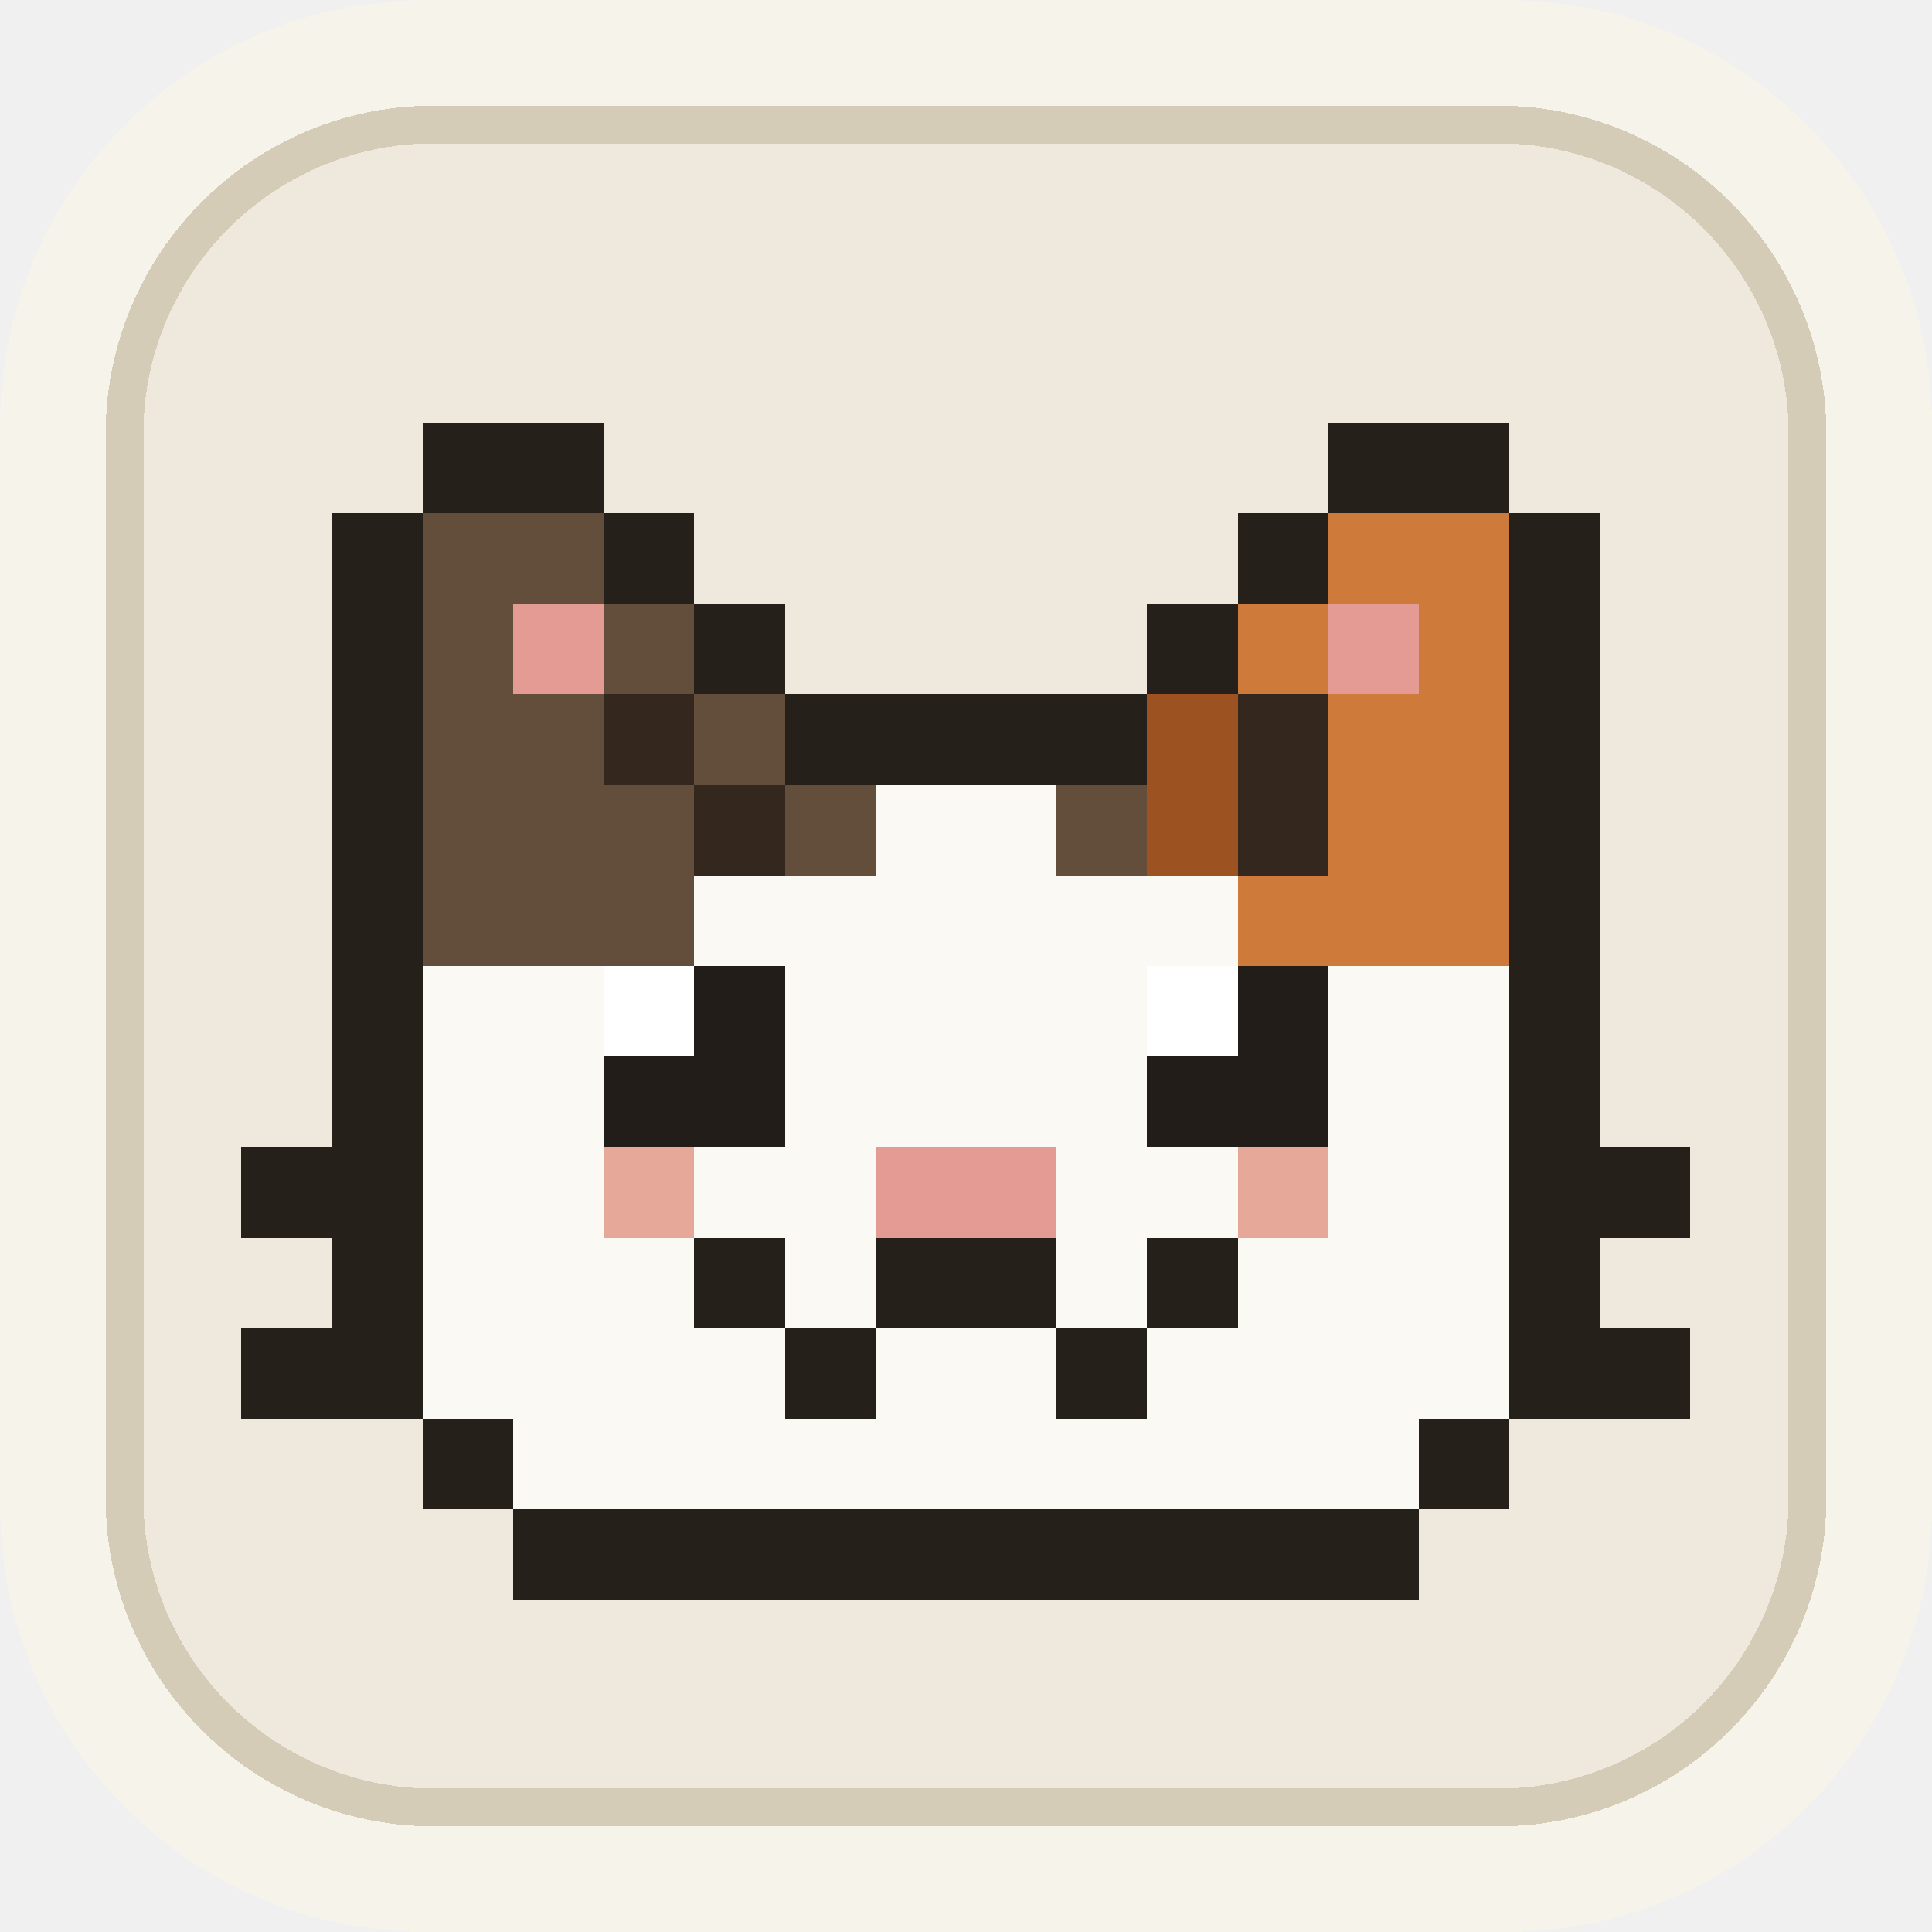
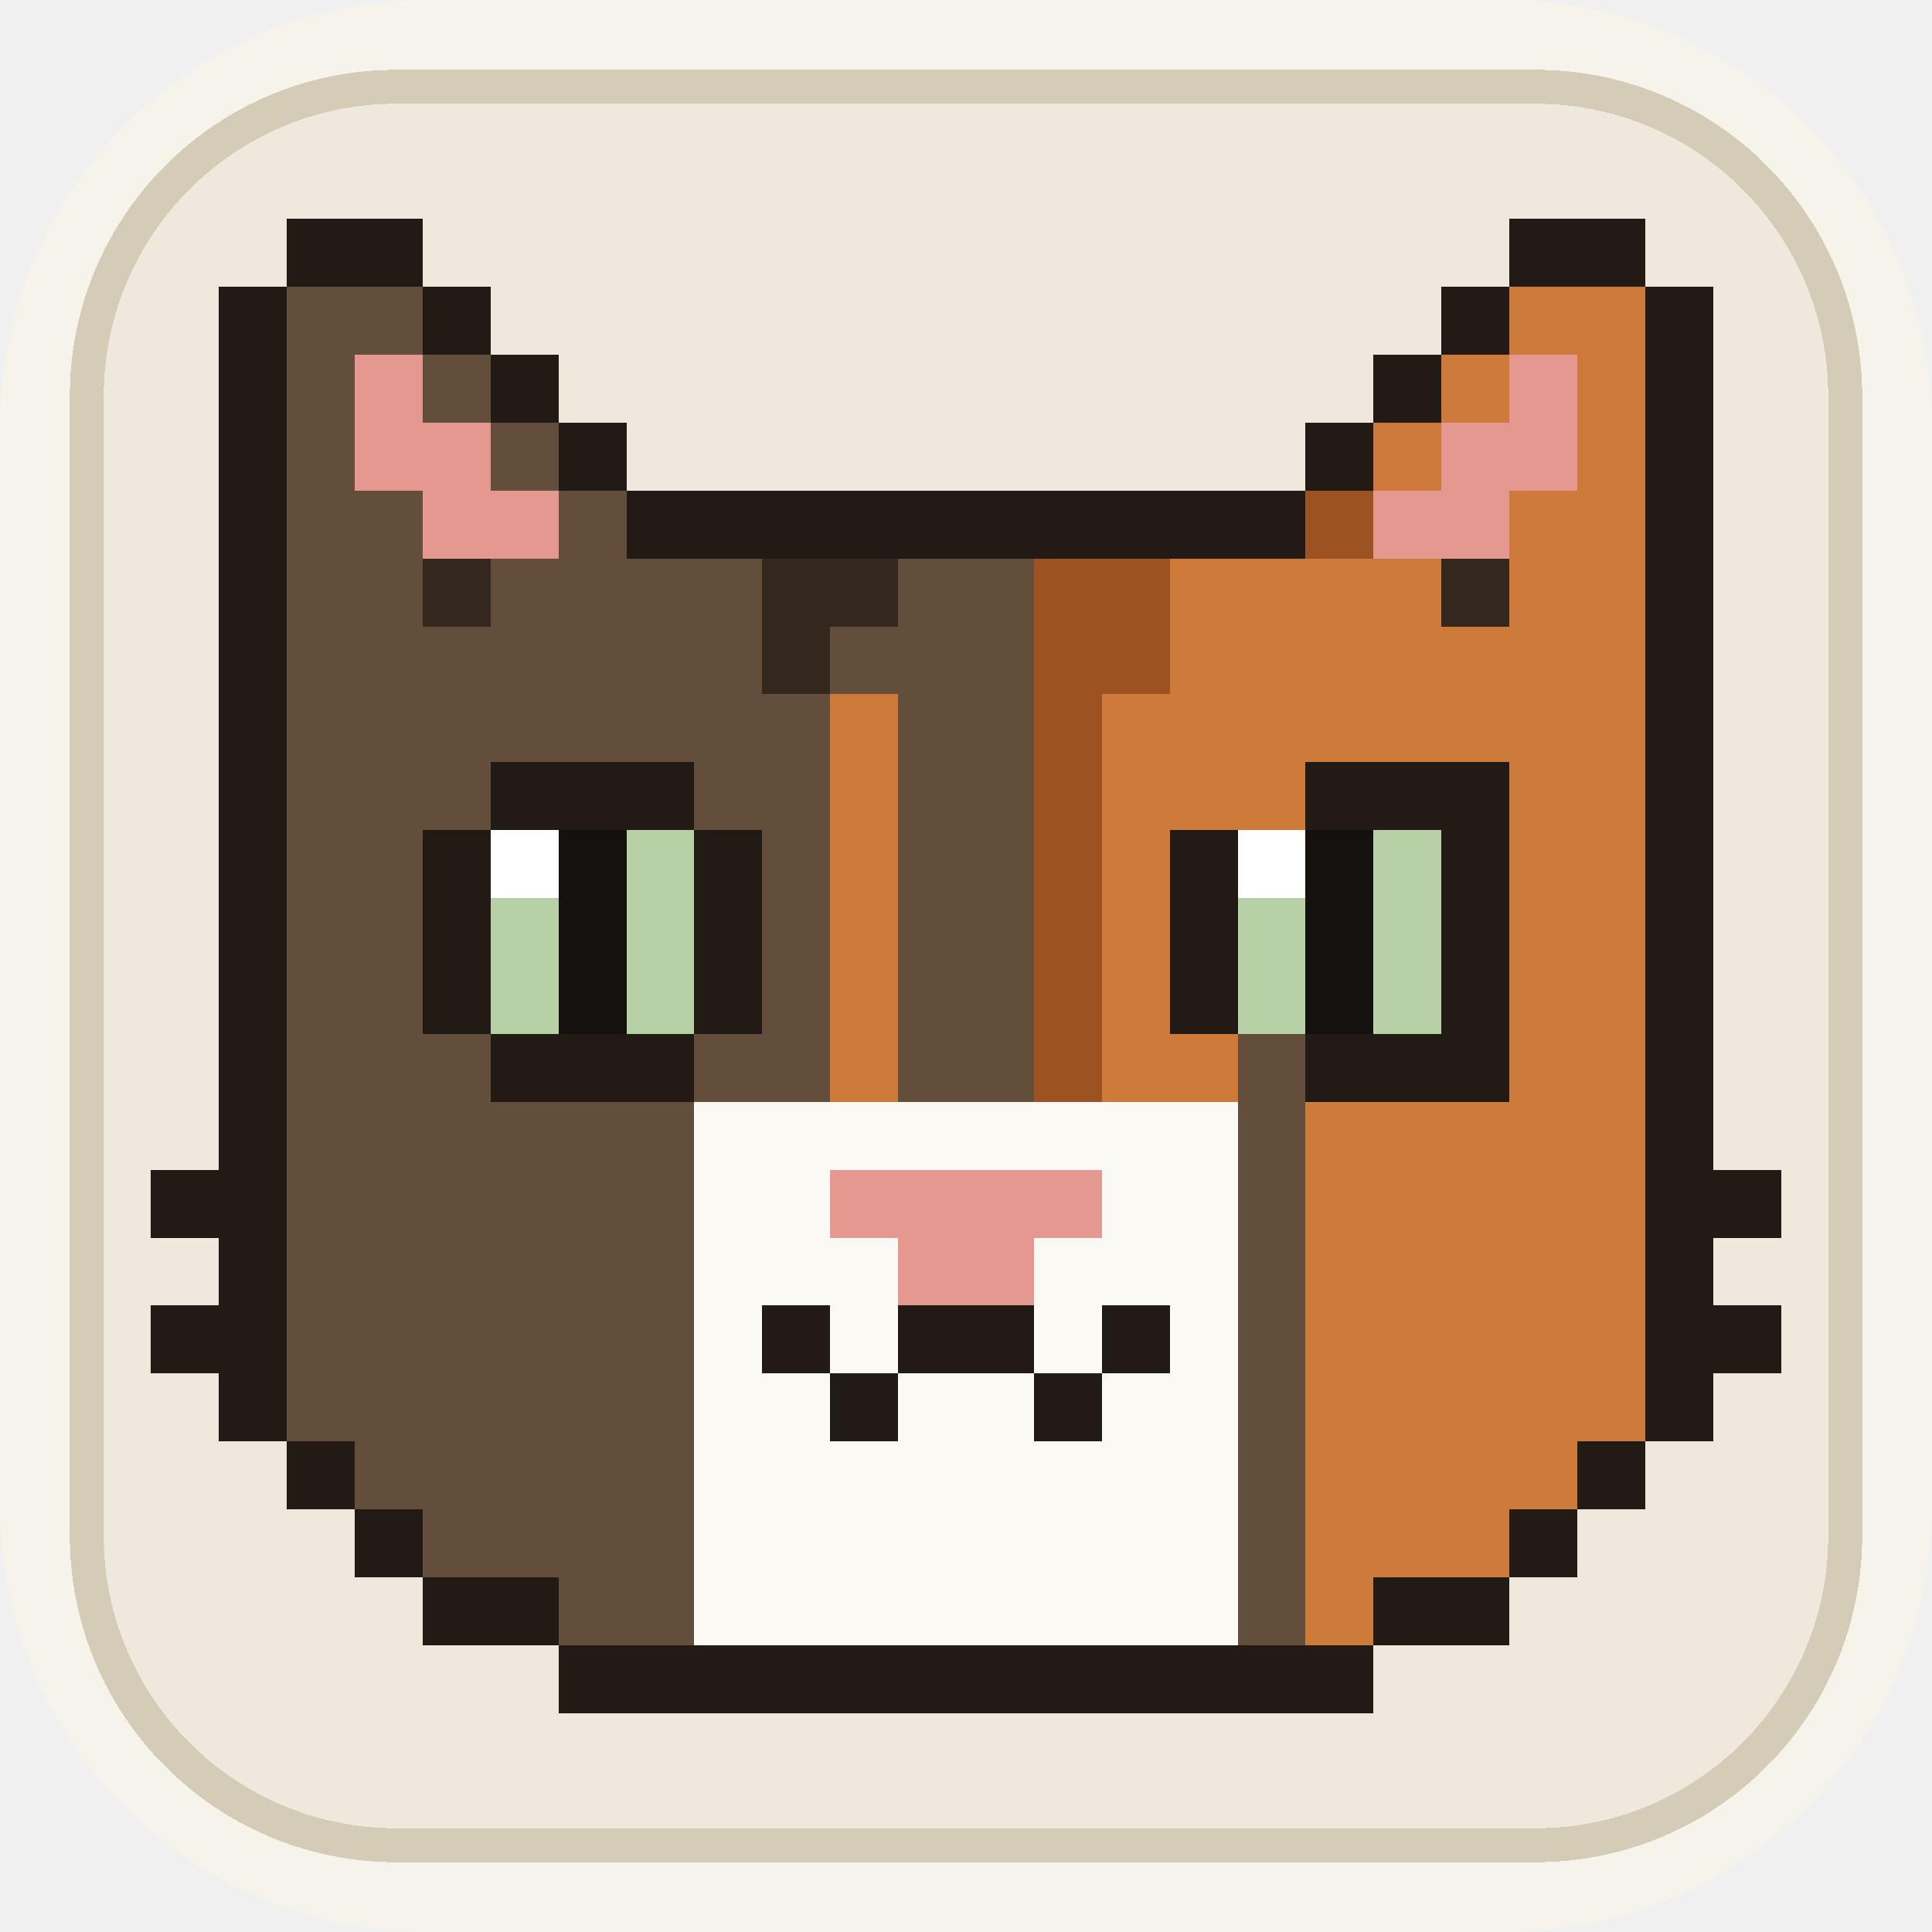
<svg xmlns="http://www.w3.org/2000/svg" viewBox="0 0 512 512" fill="none" shape-rendering="crispEdges">
  <rect width="512" height="512" rx="113" fill="#F6F3EB" />
-   <rect x="33" y="33" width="446" height="446" rx="82" fill="#EEE9DC" stroke="#D5CCB8" stroke-width="10" />
-   <rect x="112" y="112" width="24" height="24" fill="#26201A" />
-   <rect x="136" y="112" width="24" height="24" fill="#26201A" />
-   <rect x="352" y="112" width="24" height="24" fill="#26201A" />
-   <rect x="376" y="112" width="24" height="24" fill="#26201A" />
-   <rect x="88" y="136" width="24" height="24" fill="#26201A" />
-   <rect x="112" y="136" width="24" height="24" fill="#634E3C" />
-   <rect x="136" y="136" width="24" height="24" fill="#634E3C" />
-   <rect x="160" y="136" width="24" height="24" fill="#26201A" />
-   <rect x="328" y="136" width="24" height="24" fill="#26201A" />
-   <rect x="352" y="136" width="24" height="24" fill="#CE7A3A" />
-   <rect x="376" y="136" width="24" height="24" fill="#CE7A3A" />
-   <rect x="400" y="136" width="24" height="24" fill="#26201A" />
-   <rect x="88" y="160" width="24" height="24" fill="#26201A" />
-   <rect x="112" y="160" width="24" height="24" fill="#634E3C" />
-   <rect x="136" y="160" width="24" height="24" fill="#E39B93" />
-   <rect x="160" y="160" width="24" height="24" fill="#634E3C" />
-   <rect x="184" y="160" width="24" height="24" fill="#26201A" />
-   <rect x="304" y="160" width="24" height="24" fill="#26201A" />
-   <rect x="328" y="160" width="24" height="24" fill="#CE7A3A" />
-   <rect x="352" y="160" width="24" height="24" fill="#E39B93" />
-   <rect x="376" y="160" width="24" height="24" fill="#CE7A3A" />
-   <rect x="400" y="160" width="24" height="24" fill="#26201A" />
-   <rect x="88" y="184" width="24" height="24" fill="#26201A" />
-   <rect x="112" y="184" width="24" height="24" fill="#634E3C" />
-   <rect x="136" y="184" width="24" height="24" fill="#634E3C" />
-   <rect x="160" y="184" width="24" height="24" fill="#33271E" />
-   <rect x="184" y="184" width="24" height="24" fill="#634E3C" />
-   <rect x="208" y="184" width="24" height="24" fill="#26201A" />
-   <rect x="232" y="184" width="24" height="24" fill="#26201A" />
-   <rect x="256" y="184" width="24" height="24" fill="#26201A" />
-   <rect x="280" y="184" width="24" height="24" fill="#26201A" />
-   <rect x="304" y="184" width="24" height="24" fill="#9D5321" />
-   <rect x="328" y="184" width="24" height="24" fill="#33271E" />
-   <rect x="352" y="184" width="24" height="24" fill="#CE7A3A" />
-   <rect x="376" y="184" width="24" height="24" fill="#CE7A3A" />
-   <rect x="400" y="184" width="24" height="24" fill="#26201A" />
-   <rect x="88" y="208" width="24" height="24" fill="#26201A" />
-   <rect x="112" y="208" width="24" height="24" fill="#634E3C" />
-   <rect x="136" y="208" width="24" height="24" fill="#634E3C" />
-   <rect x="160" y="208" width="24" height="24" fill="#634E3C" />
-   <rect x="184" y="208" width="24" height="24" fill="#33271E" />
-   <rect x="208" y="208" width="24" height="24" fill="#634E3C" />
-   <rect x="232" y="208" width="24" height="24" fill="#FBF9F4" />
-   <rect x="256" y="208" width="24" height="24" fill="#FBF9F4" />
-   <rect x="280" y="208" width="24" height="24" fill="#634E3C" />
-   <rect x="304" y="208" width="24" height="24" fill="#9D5321" />
-   <rect x="328" y="208" width="24" height="24" fill="#33271E" />
-   <rect x="352" y="208" width="24" height="24" fill="#CE7A3A" />
-   <rect x="376" y="208" width="24" height="24" fill="#CE7A3A" />
-   <rect x="400" y="208" width="24" height="24" fill="#26201A" />
-   <rect x="88" y="232" width="24" height="24" fill="#26201A" />
-   <rect x="112" y="232" width="24" height="24" fill="#634E3C" />
-   <rect x="136" y="232" width="24" height="24" fill="#634E3C" />
-   <rect x="160" y="232" width="24" height="24" fill="#634E3C" />
-   <rect x="184" y="232" width="24" height="24" fill="#FBF9F4" />
-   <rect x="208" y="232" width="24" height="24" fill="#FBF9F4" />
-   <rect x="232" y="232" width="24" height="24" fill="#FBF9F4" />
-   <rect x="256" y="232" width="24" height="24" fill="#FBF9F4" />
-   <rect x="280" y="232" width="24" height="24" fill="#FBF9F4" />
-   <rect x="304" y="232" width="24" height="24" fill="#FBF9F4" />
-   <rect x="328" y="232" width="24" height="24" fill="#CE7A3A" />
-   <rect x="352" y="232" width="24" height="24" fill="#CE7A3A" />
-   <rect x="376" y="232" width="24" height="24" fill="#CE7A3A" />
-   <rect x="400" y="232" width="24" height="24" fill="#26201A" />
-   <rect x="88" y="256" width="24" height="24" fill="#26201A" />
-   <rect x="112" y="256" width="24" height="24" fill="#FBF9F4" />
-   <rect x="136" y="256" width="24" height="24" fill="#FBF9F4" />
-   <rect x="160" y="256" width="24" height="24" fill="#FFFFFF" />
-   <rect x="184" y="256" width="24" height="24" fill="#221D18" />
-   <rect x="208" y="256" width="24" height="24" fill="#FBF9F4" />
-   <rect x="232" y="256" width="24" height="24" fill="#FBF9F4" />
-   <rect x="256" y="256" width="24" height="24" fill="#FBF9F4" />
-   <rect x="280" y="256" width="24" height="24" fill="#FBF9F4" />
-   <rect x="304" y="256" width="24" height="24" fill="#FFFFFF" />
-   <rect x="328" y="256" width="24" height="24" fill="#221D18" />
-   <rect x="352" y="256" width="24" height="24" fill="#FBF9F4" />
-   <rect x="376" y="256" width="24" height="24" fill="#FBF9F4" />
-   <rect x="400" y="256" width="24" height="24" fill="#26201A" />
-   <rect x="88" y="280" width="24" height="24" fill="#26201A" />
-   <rect x="112" y="280" width="24" height="24" fill="#FBF9F4" />
-   <rect x="136" y="280" width="24" height="24" fill="#FBF9F4" />
-   <rect x="160" y="280" width="24" height="24" fill="#221D18" />
-   <rect x="184" y="280" width="24" height="24" fill="#221D18" />
-   <rect x="208" y="280" width="24" height="24" fill="#FBF9F4" />
-   <rect x="232" y="280" width="24" height="24" fill="#FBF9F4" />
-   <rect x="256" y="280" width="24" height="24" fill="#FBF9F4" />
-   <rect x="280" y="280" width="24" height="24" fill="#FBF9F4" />
-   <rect x="304" y="280" width="24" height="24" fill="#221D18" />
-   <rect x="328" y="280" width="24" height="24" fill="#221D18" />
-   <rect x="352" y="280" width="24" height="24" fill="#FBF9F4" />
-   <rect x="376" y="280" width="24" height="24" fill="#FBF9F4" />
-   <rect x="400" y="280" width="24" height="24" fill="#26201A" />
-   <rect x="64" y="304" width="24" height="24" fill="#26201A" />
-   <rect x="88" y="304" width="24" height="24" fill="#26201A" />
-   <rect x="112" y="304" width="24" height="24" fill="#FBF9F4" />
-   <rect x="136" y="304" width="24" height="24" fill="#FBF9F4" />
-   <rect x="160" y="304" width="24" height="24" fill="#E6A898" />
-   <rect x="184" y="304" width="24" height="24" fill="#FBF9F4" />
-   <rect x="208" y="304" width="24" height="24" fill="#FBF9F4" />
-   <rect x="232" y="304" width="24" height="24" fill="#E39B93" />
-   <rect x="256" y="304" width="24" height="24" fill="#E39B93" />
-   <rect x="280" y="304" width="24" height="24" fill="#FBF9F4" />
-   <rect x="304" y="304" width="24" height="24" fill="#FBF9F4" />
-   <rect x="328" y="304" width="24" height="24" fill="#E6A898" />
-   <rect x="352" y="304" width="24" height="24" fill="#FBF9F4" />
-   <rect x="376" y="304" width="24" height="24" fill="#FBF9F4" />
-   <rect x="400" y="304" width="24" height="24" fill="#26201A" />
-   <rect x="424" y="304" width="24" height="24" fill="#26201A" />
-   <rect x="88" y="328" width="24" height="24" fill="#26201A" />
-   <rect x="112" y="328" width="24" height="24" fill="#FBF9F4" />
-   <rect x="136" y="328" width="24" height="24" fill="#FBF9F4" />
-   <rect x="160" y="328" width="24" height="24" fill="#FBF9F4" />
-   <rect x="184" y="328" width="24" height="24" fill="#26201A" />
-   <rect x="208" y="328" width="24" height="24" fill="#FBF9F4" />
-   <rect x="232" y="328" width="24" height="24" fill="#26201A" />
-   <rect x="256" y="328" width="24" height="24" fill="#26201A" />
-   <rect x="280" y="328" width="24" height="24" fill="#FBF9F4" />
-   <rect x="304" y="328" width="24" height="24" fill="#26201A" />
-   <rect x="328" y="328" width="24" height="24" fill="#FBF9F4" />
-   <rect x="352" y="328" width="24" height="24" fill="#FBF9F4" />
-   <rect x="376" y="328" width="24" height="24" fill="#FBF9F4" />
-   <rect x="400" y="328" width="24" height="24" fill="#26201A" />
-   <rect x="64" y="352" width="24" height="24" fill="#26201A" />
-   <rect x="88" y="352" width="24" height="24" fill="#26201A" />
-   <rect x="112" y="352" width="24" height="24" fill="#FBF9F4" />
-   <rect x="136" y="352" width="24" height="24" fill="#FBF9F4" />
-   <rect x="160" y="352" width="24" height="24" fill="#FBF9F4" />
-   <rect x="184" y="352" width="24" height="24" fill="#FBF9F4" />
-   <rect x="208" y="352" width="24" height="24" fill="#26201A" />
-   <rect x="232" y="352" width="24" height="24" fill="#FBF9F4" />
-   <rect x="256" y="352" width="24" height="24" fill="#FBF9F4" />
-   <rect x="280" y="352" width="24" height="24" fill="#26201A" />
-   <rect x="304" y="352" width="24" height="24" fill="#FBF9F4" />
-   <rect x="328" y="352" width="24" height="24" fill="#FBF9F4" />
-   <rect x="352" y="352" width="24" height="24" fill="#FBF9F4" />
-   <rect x="376" y="352" width="24" height="24" fill="#FBF9F4" />
-   <rect x="400" y="352" width="24" height="24" fill="#26201A" />
-   <rect x="424" y="352" width="24" height="24" fill="#26201A" />
-   <rect x="112" y="376" width="24" height="24" fill="#26201A" />
-   <rect x="136" y="376" width="24" height="24" fill="#FBF9F4" />
-   <rect x="160" y="376" width="24" height="24" fill="#FBF9F4" />
-   <rect x="184" y="376" width="24" height="24" fill="#FBF9F4" />
-   <rect x="208" y="376" width="24" height="24" fill="#FBF9F4" />
-   <rect x="232" y="376" width="24" height="24" fill="#FBF9F4" />
-   <rect x="256" y="376" width="24" height="24" fill="#FBF9F4" />
-   <rect x="280" y="376" width="24" height="24" fill="#FBF9F4" />
-   <rect x="304" y="376" width="24" height="24" fill="#FBF9F4" />
-   <rect x="328" y="376" width="24" height="24" fill="#FBF9F4" />
-   <rect x="352" y="376" width="24" height="24" fill="#FBF9F4" />
-   <rect x="376" y="376" width="24" height="24" fill="#26201A" />
-   <rect x="136" y="400" width="24" height="24" fill="#26201A" />
-   <rect x="160" y="400" width="24" height="24" fill="#26201A" />
-   <rect x="184" y="400" width="24" height="24" fill="#26201A" />
-   <rect x="208" y="400" width="24" height="24" fill="#26201A" />
-   <rect x="232" y="400" width="24" height="24" fill="#26201A" />
-   <rect x="256" y="400" width="24" height="24" fill="#26201A" />
-   <rect x="280" y="400" width="24" height="24" fill="#26201A" />
-   <rect x="304" y="400" width="24" height="24" fill="#26201A" />
-   <rect x="328" y="400" width="24" height="24" fill="#26201A" />
-   <rect x="352" y="400" width="24" height="24" fill="#26201A" />
+   <rect x="23" y="23" width="466" height="466" rx="82" fill="#EEE9DC" stroke="#D5CCB8" stroke-width="9" />
+   <rect x="76" y="58" width="18" height="18" fill="#221B15" />
+   <rect x="94" y="58" width="18" height="18" fill="#221B15" />
+   <rect x="400" y="58" width="18" height="18" fill="#221B15" />
+   <rect x="418" y="58" width="18" height="18" fill="#221B15" />
+   <rect x="58" y="76" width="18" height="18" fill="#221B15" />
+   <rect x="76" y="76" width="18" height="18" fill="#634E3C" />
+   <rect x="94" y="76" width="18" height="18" fill="#634E3C" />
+   <rect x="112" y="76" width="18" height="18" fill="#221B15" />
+   <rect x="382" y="76" width="18" height="18" fill="#221B15" />
+   <rect x="400" y="76" width="18" height="18" fill="#CE7A3A" />
+   <rect x="418" y="76" width="18" height="18" fill="#CE7A3A" />
+   <rect x="436" y="76" width="18" height="18" fill="#221B15" />
+   <rect x="58" y="94" width="18" height="18" fill="#221B15" />
+   <rect x="76" y="94" width="18" height="18" fill="#634E3C" />
+   <rect x="94" y="94" width="18" height="18" fill="#E59890" />
+   <rect x="112" y="94" width="18" height="18" fill="#634E3C" />
+   <rect x="130" y="94" width="18" height="18" fill="#221B15" />
+   <rect x="364" y="94" width="18" height="18" fill="#221B15" />
+   <rect x="382" y="94" width="18" height="18" fill="#CE7A3A" />
+   <rect x="400" y="94" width="18" height="18" fill="#E59890" />
+   <rect x="418" y="94" width="18" height="18" fill="#CE7A3A" />
+   <rect x="436" y="94" width="18" height="18" fill="#221B15" />
+   <rect x="58" y="112" width="18" height="18" fill="#221B15" />
+   <rect x="76" y="112" width="18" height="18" fill="#634E3C" />
+   <rect x="94" y="112" width="18" height="18" fill="#E59890" />
+   <rect x="112" y="112" width="18" height="18" fill="#E59890" />
+   <rect x="130" y="112" width="18" height="18" fill="#634E3C" />
+   <rect x="148" y="112" width="18" height="18" fill="#221B15" />
+   <rect x="346" y="112" width="18" height="18" fill="#221B15" />
+   <rect x="364" y="112" width="18" height="18" fill="#CE7A3A" />
+   <rect x="382" y="112" width="18" height="18" fill="#E59890" />
+   <rect x="400" y="112" width="18" height="18" fill="#E59890" />
+   <rect x="418" y="112" width="18" height="18" fill="#CE7A3A" />
+   <rect x="436" y="112" width="18" height="18" fill="#221B15" />
+   <rect x="58" y="130" width="18" height="18" fill="#221B15" />
+   <rect x="76" y="130" width="18" height="18" fill="#634E3C" />
+   <rect x="94" y="130" width="18" height="18" fill="#634E3C" />
+   <rect x="112" y="130" width="18" height="18" fill="#E59890" />
+   <rect x="130" y="130" width="18" height="18" fill="#E59890" />
+   <rect x="148" y="130" width="18" height="18" fill="#634E3C" />
+   <rect x="166" y="130" width="18" height="18" fill="#221B15" />
+   <rect x="184" y="130" width="18" height="18" fill="#221B15" />
+   <rect x="202" y="130" width="18" height="18" fill="#221B15" />
+   <rect x="220" y="130" width="18" height="18" fill="#221B15" />
+   <rect x="238" y="130" width="18" height="18" fill="#221B15" />
+   <rect x="256" y="130" width="18" height="18" fill="#221B15" />
+   <rect x="274" y="130" width="18" height="18" fill="#221B15" />
+   <rect x="292" y="130" width="18" height="18" fill="#221B15" />
+   <rect x="310" y="130" width="18" height="18" fill="#221B15" />
+   <rect x="328" y="130" width="18" height="18" fill="#221B15" />
+   <rect x="346" y="130" width="18" height="18" fill="#9D5321" />
+   <rect x="364" y="130" width="18" height="18" fill="#E59890" />
+   <rect x="382" y="130" width="18" height="18" fill="#E59890" />
+   <rect x="400" y="130" width="18" height="18" fill="#CE7A3A" />
+   <rect x="418" y="130" width="18" height="18" fill="#CE7A3A" />
+   <rect x="436" y="130" width="18" height="18" fill="#221B15" />
+   <rect x="58" y="148" width="18" height="18" fill="#221B15" />
+   <rect x="76" y="148" width="18" height="18" fill="#634E3C" />
+   <rect x="94" y="148" width="18" height="18" fill="#634E3C" />
+   <rect x="112" y="148" width="18" height="18" fill="#33271E" />
+   <rect x="130" y="148" width="18" height="18" fill="#634E3C" />
+   <rect x="148" y="148" width="18" height="18" fill="#634E3C" />
+   <rect x="166" y="148" width="18" height="18" fill="#634E3C" />
+   <rect x="184" y="148" width="18" height="18" fill="#634E3C" />
+   <rect x="202" y="148" width="18" height="18" fill="#33271E" />
+   <rect x="220" y="148" width="18" height="18" fill="#33271E" />
+   <rect x="238" y="148" width="18" height="18" fill="#634E3C" />
+   <rect x="256" y="148" width="18" height="18" fill="#634E3C" />
+   <rect x="274" y="148" width="18" height="18" fill="#9D5321" />
+   <rect x="292" y="148" width="18" height="18" fill="#9D5321" />
+   <rect x="310" y="148" width="18" height="18" fill="#CE7A3A" />
+   <rect x="328" y="148" width="18" height="18" fill="#CE7A3A" />
+   <rect x="346" y="148" width="18" height="18" fill="#CE7A3A" />
+   <rect x="364" y="148" width="18" height="18" fill="#CE7A3A" />
+   <rect x="382" y="148" width="18" height="18" fill="#33271E" />
+   <rect x="400" y="148" width="18" height="18" fill="#CE7A3A" />
+   <rect x="418" y="148" width="18" height="18" fill="#CE7A3A" />
+   <rect x="436" y="148" width="18" height="18" fill="#221B15" />
+   <rect x="58" y="166" width="18" height="18" fill="#221B15" />
+   <rect x="76" y="166" width="18" height="18" fill="#634E3C" />
+   <rect x="94" y="166" width="18" height="18" fill="#634E3C" />
+   <rect x="112" y="166" width="18" height="18" fill="#634E3C" />
+   <rect x="130" y="166" width="18" height="18" fill="#634E3C" />
+   <rect x="148" y="166" width="18" height="18" fill="#634E3C" />
+   <rect x="166" y="166" width="18" height="18" fill="#634E3C" />
+   <rect x="184" y="166" width="18" height="18" fill="#634E3C" />
+   <rect x="202" y="166" width="18" height="18" fill="#33271E" />
+   <rect x="220" y="166" width="18" height="18" fill="#634E3C" />
+   <rect x="238" y="166" width="18" height="18" fill="#634E3C" />
+   <rect x="256" y="166" width="18" height="18" fill="#634E3C" />
+   <rect x="274" y="166" width="18" height="18" fill="#9D5321" />
+   <rect x="292" y="166" width="18" height="18" fill="#9D5321" />
+   <rect x="310" y="166" width="18" height="18" fill="#CE7A3A" />
+   <rect x="328" y="166" width="18" height="18" fill="#CE7A3A" />
+   <rect x="346" y="166" width="18" height="18" fill="#CE7A3A" />
+   <rect x="364" y="166" width="18" height="18" fill="#CE7A3A" />
+   <rect x="382" y="166" width="18" height="18" fill="#CE7A3A" />
+   <rect x="400" y="166" width="18" height="18" fill="#CE7A3A" />
+   <rect x="418" y="166" width="18" height="18" fill="#CE7A3A" />
+   <rect x="436" y="166" width="18" height="18" fill="#221B15" />
+   <rect x="58" y="184" width="18" height="18" fill="#221B15" />
+   <rect x="76" y="184" width="18" height="18" fill="#634E3C" />
+   <rect x="94" y="184" width="18" height="18" fill="#634E3C" />
+   <rect x="112" y="184" width="18" height="18" fill="#634E3C" />
+   <rect x="130" y="184" width="18" height="18" fill="#634E3C" />
+   <rect x="148" y="184" width="18" height="18" fill="#634E3C" />
+   <rect x="166" y="184" width="18" height="18" fill="#634E3C" />
+   <rect x="184" y="184" width="18" height="18" fill="#634E3C" />
+   <rect x="202" y="184" width="18" height="18" fill="#634E3C" />
+   <rect x="220" y="184" width="18" height="18" fill="#CE7A3A" />
+   <rect x="238" y="184" width="18" height="18" fill="#634E3C" />
+   <rect x="256" y="184" width="18" height="18" fill="#634E3C" />
+   <rect x="274" y="184" width="18" height="18" fill="#9D5321" />
+   <rect x="292" y="184" width="18" height="18" fill="#CE7A3A" />
+   <rect x="310" y="184" width="18" height="18" fill="#CE7A3A" />
+   <rect x="328" y="184" width="18" height="18" fill="#CE7A3A" />
+   <rect x="346" y="184" width="18" height="18" fill="#CE7A3A" />
+   <rect x="364" y="184" width="18" height="18" fill="#CE7A3A" />
+   <rect x="382" y="184" width="18" height="18" fill="#CE7A3A" />
+   <rect x="400" y="184" width="18" height="18" fill="#CE7A3A" />
+   <rect x="418" y="184" width="18" height="18" fill="#CE7A3A" />
+   <rect x="436" y="184" width="18" height="18" fill="#221B15" />
+   <rect x="58" y="202" width="18" height="18" fill="#221B15" />
+   <rect x="76" y="202" width="18" height="18" fill="#634E3C" />
+   <rect x="94" y="202" width="18" height="18" fill="#634E3C" />
+   <rect x="112" y="202" width="18" height="18" fill="#634E3C" />
+   <rect x="130" y="202" width="18" height="18" fill="#221B15" />
+   <rect x="148" y="202" width="18" height="18" fill="#221B15" />
+   <rect x="166" y="202" width="18" height="18" fill="#221B15" />
+   <rect x="184" y="202" width="18" height="18" fill="#634E3C" />
+   <rect x="202" y="202" width="18" height="18" fill="#634E3C" />
+   <rect x="220" y="202" width="18" height="18" fill="#CE7A3A" />
+   <rect x="238" y="202" width="18" height="18" fill="#634E3C" />
+   <rect x="256" y="202" width="18" height="18" fill="#634E3C" />
+   <rect x="274" y="202" width="18" height="18" fill="#9D5321" />
+   <rect x="292" y="202" width="18" height="18" fill="#CE7A3A" />
+   <rect x="310" y="202" width="18" height="18" fill="#CE7A3A" />
+   <rect x="328" y="202" width="18" height="18" fill="#CE7A3A" />
+   <rect x="346" y="202" width="18" height="18" fill="#221B15" />
+   <rect x="364" y="202" width="18" height="18" fill="#221B15" />
+   <rect x="382" y="202" width="18" height="18" fill="#221B15" />
+   <rect x="400" y="202" width="18" height="18" fill="#CE7A3A" />
+   <rect x="418" y="202" width="18" height="18" fill="#CE7A3A" />
+   <rect x="436" y="202" width="18" height="18" fill="#221B15" />
+   <rect x="58" y="220" width="18" height="18" fill="#221B15" />
+   <rect x="76" y="220" width="18" height="18" fill="#634E3C" />
+   <rect x="94" y="220" width="18" height="18" fill="#634E3C" />
+   <rect x="112" y="220" width="18" height="18" fill="#221B15" />
+   <rect x="130" y="220" width="18" height="18" fill="#FFFFFF" />
+   <rect x="148" y="220" width="18" height="18" fill="#14110E" />
+   <rect x="166" y="220" width="18" height="18" fill="#B8D0A6" />
+   <rect x="184" y="220" width="18" height="18" fill="#221B15" />
+   <rect x="202" y="220" width="18" height="18" fill="#634E3C" />
+   <rect x="220" y="220" width="18" height="18" fill="#CE7A3A" />
+   <rect x="238" y="220" width="18" height="18" fill="#634E3C" />
+   <rect x="256" y="220" width="18" height="18" fill="#634E3C" />
+   <rect x="274" y="220" width="18" height="18" fill="#9D5321" />
+   <rect x="292" y="220" width="18" height="18" fill="#CE7A3A" />
+   <rect x="310" y="220" width="18" height="18" fill="#221B15" />
+   <rect x="328" y="220" width="18" height="18" fill="#FFFFFF" />
+   <rect x="346" y="220" width="18" height="18" fill="#14110E" />
+   <rect x="364" y="220" width="18" height="18" fill="#B8D0A6" />
+   <rect x="382" y="220" width="18" height="18" fill="#221B15" />
+   <rect x="400" y="220" width="18" height="18" fill="#CE7A3A" />
+   <rect x="418" y="220" width="18" height="18" fill="#CE7A3A" />
+   <rect x="436" y="220" width="18" height="18" fill="#221B15" />
+   <rect x="58" y="238" width="18" height="18" fill="#221B15" />
+   <rect x="76" y="238" width="18" height="18" fill="#634E3C" />
+   <rect x="94" y="238" width="18" height="18" fill="#634E3C" />
+   <rect x="112" y="238" width="18" height="18" fill="#221B15" />
+   <rect x="130" y="238" width="18" height="18" fill="#B8D0A6" />
+   <rect x="148" y="238" width="18" height="18" fill="#14110E" />
+   <rect x="166" y="238" width="18" height="18" fill="#B8D0A6" />
+   <rect x="184" y="238" width="18" height="18" fill="#221B15" />
+   <rect x="202" y="238" width="18" height="18" fill="#634E3C" />
+   <rect x="220" y="238" width="18" height="18" fill="#CE7A3A" />
+   <rect x="238" y="238" width="18" height="18" fill="#634E3C" />
+   <rect x="256" y="238" width="18" height="18" fill="#634E3C" />
+   <rect x="274" y="238" width="18" height="18" fill="#9D5321" />
+   <rect x="292" y="238" width="18" height="18" fill="#CE7A3A" />
+   <rect x="310" y="238" width="18" height="18" fill="#221B15" />
+   <rect x="328" y="238" width="18" height="18" fill="#B8D0A6" />
+   <rect x="346" y="238" width="18" height="18" fill="#14110E" />
+   <rect x="364" y="238" width="18" height="18" fill="#B8D0A6" />
+   <rect x="382" y="238" width="18" height="18" fill="#221B15" />
+   <rect x="400" y="238" width="18" height="18" fill="#CE7A3A" />
+   <rect x="418" y="238" width="18" height="18" fill="#CE7A3A" />
+   <rect x="436" y="238" width="18" height="18" fill="#221B15" />
+   <rect x="58" y="256" width="18" height="18" fill="#221B15" />
+   <rect x="76" y="256" width="18" height="18" fill="#634E3C" />
+   <rect x="94" y="256" width="18" height="18" fill="#634E3C" />
+   <rect x="112" y="256" width="18" height="18" fill="#221B15" />
+   <rect x="130" y="256" width="18" height="18" fill="#B8D0A6" />
+   <rect x="148" y="256" width="18" height="18" fill="#14110E" />
+   <rect x="166" y="256" width="18" height="18" fill="#B8D0A6" />
+   <rect x="184" y="256" width="18" height="18" fill="#221B15" />
+   <rect x="202" y="256" width="18" height="18" fill="#634E3C" />
+   <rect x="220" y="256" width="18" height="18" fill="#CE7A3A" />
+   <rect x="238" y="256" width="18" height="18" fill="#634E3C" />
+   <rect x="256" y="256" width="18" height="18" fill="#634E3C" />
+   <rect x="274" y="256" width="18" height="18" fill="#9D5321" />
+   <rect x="292" y="256" width="18" height="18" fill="#CE7A3A" />
+   <rect x="310" y="256" width="18" height="18" fill="#221B15" />
+   <rect x="328" y="256" width="18" height="18" fill="#B8D0A6" />
+   <rect x="346" y="256" width="18" height="18" fill="#14110E" />
+   <rect x="364" y="256" width="18" height="18" fill="#B8D0A6" />
+   <rect x="382" y="256" width="18" height="18" fill="#221B15" />
+   <rect x="400" y="256" width="18" height="18" fill="#CE7A3A" />
+   <rect x="418" y="256" width="18" height="18" fill="#CE7A3A" />
+   <rect x="436" y="256" width="18" height="18" fill="#221B15" />
+   <rect x="58" y="274" width="18" height="18" fill="#221B15" />
+   <rect x="76" y="274" width="18" height="18" fill="#634E3C" />
+   <rect x="94" y="274" width="18" height="18" fill="#634E3C" />
+   <rect x="112" y="274" width="18" height="18" fill="#634E3C" />
+   <rect x="130" y="274" width="18" height="18" fill="#221B15" />
+   <rect x="148" y="274" width="18" height="18" fill="#221B15" />
+   <rect x="166" y="274" width="18" height="18" fill="#221B15" />
+   <rect x="184" y="274" width="18" height="18" fill="#634E3C" />
+   <rect x="202" y="274" width="18" height="18" fill="#634E3C" />
+   <rect x="220" y="274" width="18" height="18" fill="#CE7A3A" />
+   <rect x="238" y="274" width="18" height="18" fill="#634E3C" />
+   <rect x="256" y="274" width="18" height="18" fill="#634E3C" />
+   <rect x="274" y="274" width="18" height="18" fill="#9D5321" />
+   <rect x="292" y="274" width="18" height="18" fill="#CE7A3A" />
+   <rect x="310" y="274" width="18" height="18" fill="#CE7A3A" />
+   <rect x="328" y="274" width="18" height="18" fill="#634E3C" />
+   <rect x="346" y="274" width="18" height="18" fill="#221B15" />
+   <rect x="364" y="274" width="18" height="18" fill="#221B15" />
+   <rect x="382" y="274" width="18" height="18" fill="#221B15" />
+   <rect x="400" y="274" width="18" height="18" fill="#CE7A3A" />
+   <rect x="418" y="274" width="18" height="18" fill="#CE7A3A" />
+   <rect x="436" y="274" width="18" height="18" fill="#221B15" />
+   <rect x="58" y="292" width="18" height="18" fill="#221B15" />
+   <rect x="76" y="292" width="18" height="18" fill="#634E3C" />
+   <rect x="94" y="292" width="18" height="18" fill="#634E3C" />
+   <rect x="112" y="292" width="18" height="18" fill="#634E3C" />
+   <rect x="130" y="292" width="18" height="18" fill="#634E3C" />
+   <rect x="148" y="292" width="18" height="18" fill="#634E3C" />
+   <rect x="166" y="292" width="18" height="18" fill="#634E3C" />
+   <rect x="184" y="292" width="18" height="18" fill="#FBF9F4" />
+   <rect x="202" y="292" width="18" height="18" fill="#FBF9F4" />
+   <rect x="220" y="292" width="18" height="18" fill="#FBF9F4" />
+   <rect x="238" y="292" width="18" height="18" fill="#FBF9F4" />
+   <rect x="256" y="292" width="18" height="18" fill="#FBF9F4" />
+   <rect x="274" y="292" width="18" height="18" fill="#FBF9F4" />
+   <rect x="292" y="292" width="18" height="18" fill="#FBF9F4" />
+   <rect x="310" y="292" width="18" height="18" fill="#FBF9F4" />
+   <rect x="328" y="292" width="18" height="18" fill="#634E3C" />
+   <rect x="346" y="292" width="18" height="18" fill="#CE7A3A" />
+   <rect x="364" y="292" width="18" height="18" fill="#CE7A3A" />
+   <rect x="382" y="292" width="18" height="18" fill="#CE7A3A" />
+   <rect x="400" y="292" width="18" height="18" fill="#CE7A3A" />
+   <rect x="418" y="292" width="18" height="18" fill="#CE7A3A" />
+   <rect x="436" y="292" width="18" height="18" fill="#221B15" />
+   <rect x="40" y="310" width="18" height="18" fill="#221B15" />
+   <rect x="58" y="310" width="18" height="18" fill="#221B15" />
+   <rect x="76" y="310" width="18" height="18" fill="#634E3C" />
+   <rect x="94" y="310" width="18" height="18" fill="#634E3C" />
+   <rect x="112" y="310" width="18" height="18" fill="#634E3C" />
+   <rect x="130" y="310" width="18" height="18" fill="#634E3C" />
+   <rect x="148" y="310" width="18" height="18" fill="#634E3C" />
+   <rect x="166" y="310" width="18" height="18" fill="#634E3C" />
+   <rect x="184" y="310" width="18" height="18" fill="#FBF9F4" />
+   <rect x="202" y="310" width="18" height="18" fill="#FBF9F4" />
+   <rect x="220" y="310" width="18" height="18" fill="#E59890" />
+   <rect x="238" y="310" width="18" height="18" fill="#E59890" />
+   <rect x="256" y="310" width="18" height="18" fill="#E59890" />
+   <rect x="274" y="310" width="18" height="18" fill="#E59890" />
+   <rect x="292" y="310" width="18" height="18" fill="#FBF9F4" />
+   <rect x="310" y="310" width="18" height="18" fill="#FBF9F4" />
+   <rect x="328" y="310" width="18" height="18" fill="#634E3C" />
+   <rect x="346" y="310" width="18" height="18" fill="#CE7A3A" />
+   <rect x="364" y="310" width="18" height="18" fill="#CE7A3A" />
+   <rect x="382" y="310" width="18" height="18" fill="#CE7A3A" />
+   <rect x="400" y="310" width="18" height="18" fill="#CE7A3A" />
+   <rect x="418" y="310" width="18" height="18" fill="#CE7A3A" />
+   <rect x="436" y="310" width="18" height="18" fill="#221B15" />
+   <rect x="454" y="310" width="18" height="18" fill="#221B15" />
+   <rect x="58" y="328" width="18" height="18" fill="#221B15" />
+   <rect x="76" y="328" width="18" height="18" fill="#634E3C" />
+   <rect x="94" y="328" width="18" height="18" fill="#634E3C" />
+   <rect x="112" y="328" width="18" height="18" fill="#634E3C" />
+   <rect x="130" y="328" width="18" height="18" fill="#634E3C" />
+   <rect x="148" y="328" width="18" height="18" fill="#634E3C" />
+   <rect x="166" y="328" width="18" height="18" fill="#634E3C" />
+   <rect x="184" y="328" width="18" height="18" fill="#FBF9F4" />
+   <rect x="202" y="328" width="18" height="18" fill="#FBF9F4" />
+   <rect x="220" y="328" width="18" height="18" fill="#FBF9F4" />
+   <rect x="238" y="328" width="18" height="18" fill="#E59890" />
+   <rect x="256" y="328" width="18" height="18" fill="#E59890" />
+   <rect x="274" y="328" width="18" height="18" fill="#FBF9F4" />
+   <rect x="292" y="328" width="18" height="18" fill="#FBF9F4" />
+   <rect x="310" y="328" width="18" height="18" fill="#FBF9F4" />
+   <rect x="328" y="328" width="18" height="18" fill="#634E3C" />
+   <rect x="346" y="328" width="18" height="18" fill="#CE7A3A" />
+   <rect x="364" y="328" width="18" height="18" fill="#CE7A3A" />
+   <rect x="382" y="328" width="18" height="18" fill="#CE7A3A" />
+   <rect x="400" y="328" width="18" height="18" fill="#CE7A3A" />
+   <rect x="418" y="328" width="18" height="18" fill="#CE7A3A" />
+   <rect x="436" y="328" width="18" height="18" fill="#221B15" />
+   <rect x="40" y="346" width="18" height="18" fill="#221B15" />
+   <rect x="58" y="346" width="18" height="18" fill="#221B15" />
+   <rect x="76" y="346" width="18" height="18" fill="#634E3C" />
+   <rect x="94" y="346" width="18" height="18" fill="#634E3C" />
+   <rect x="112" y="346" width="18" height="18" fill="#634E3C" />
+   <rect x="130" y="346" width="18" height="18" fill="#634E3C" />
+   <rect x="148" y="346" width="18" height="18" fill="#634E3C" />
+   <rect x="166" y="346" width="18" height="18" fill="#634E3C" />
+   <rect x="184" y="346" width="18" height="18" fill="#FBF9F4" />
+   <rect x="202" y="346" width="18" height="18" fill="#221B15" />
+   <rect x="220" y="346" width="18" height="18" fill="#FBF9F4" />
+   <rect x="238" y="346" width="18" height="18" fill="#221B15" />
+   <rect x="256" y="346" width="18" height="18" fill="#221B15" />
+   <rect x="274" y="346" width="18" height="18" fill="#FBF9F4" />
+   <rect x="292" y="346" width="18" height="18" fill="#221B15" />
+   <rect x="310" y="346" width="18" height="18" fill="#FBF9F4" />
+   <rect x="328" y="346" width="18" height="18" fill="#634E3C" />
+   <rect x="346" y="346" width="18" height="18" fill="#CE7A3A" />
+   <rect x="364" y="346" width="18" height="18" fill="#CE7A3A" />
+   <rect x="382" y="346" width="18" height="18" fill="#CE7A3A" />
+   <rect x="400" y="346" width="18" height="18" fill="#CE7A3A" />
+   <rect x="418" y="346" width="18" height="18" fill="#CE7A3A" />
+   <rect x="436" y="346" width="18" height="18" fill="#221B15" />
+   <rect x="454" y="346" width="18" height="18" fill="#221B15" />
+   <rect x="58" y="364" width="18" height="18" fill="#221B15" />
+   <rect x="76" y="364" width="18" height="18" fill="#634E3C" />
+   <rect x="94" y="364" width="18" height="18" fill="#634E3C" />
+   <rect x="112" y="364" width="18" height="18" fill="#634E3C" />
+   <rect x="130" y="364" width="18" height="18" fill="#634E3C" />
+   <rect x="148" y="364" width="18" height="18" fill="#634E3C" />
+   <rect x="166" y="364" width="18" height="18" fill="#634E3C" />
+   <rect x="184" y="364" width="18" height="18" fill="#FBF9F4" />
+   <rect x="202" y="364" width="18" height="18" fill="#FBF9F4" />
+   <rect x="220" y="364" width="18" height="18" fill="#221B15" />
+   <rect x="238" y="364" width="18" height="18" fill="#FBF9F4" />
+   <rect x="256" y="364" width="18" height="18" fill="#FBF9F4" />
+   <rect x="274" y="364" width="18" height="18" fill="#221B15" />
+   <rect x="292" y="364" width="18" height="18" fill="#FBF9F4" />
+   <rect x="310" y="364" width="18" height="18" fill="#FBF9F4" />
+   <rect x="328" y="364" width="18" height="18" fill="#634E3C" />
+   <rect x="346" y="364" width="18" height="18" fill="#CE7A3A" />
+   <rect x="364" y="364" width="18" height="18" fill="#CE7A3A" />
+   <rect x="382" y="364" width="18" height="18" fill="#CE7A3A" />
+   <rect x="400" y="364" width="18" height="18" fill="#CE7A3A" />
+   <rect x="418" y="364" width="18" height="18" fill="#CE7A3A" />
+   <rect x="436" y="364" width="18" height="18" fill="#221B15" />
+   <rect x="76" y="382" width="18" height="18" fill="#221B15" />
+   <rect x="94" y="382" width="18" height="18" fill="#634E3C" />
+   <rect x="112" y="382" width="18" height="18" fill="#634E3C" />
+   <rect x="130" y="382" width="18" height="18" fill="#634E3C" />
+   <rect x="148" y="382" width="18" height="18" fill="#634E3C" />
+   <rect x="166" y="382" width="18" height="18" fill="#634E3C" />
+   <rect x="184" y="382" width="18" height="18" fill="#FBF9F4" />
+   <rect x="202" y="382" width="18" height="18" fill="#FBF9F4" />
+   <rect x="220" y="382" width="18" height="18" fill="#FBF9F4" />
+   <rect x="238" y="382" width="18" height="18" fill="#FBF9F4" />
+   <rect x="256" y="382" width="18" height="18" fill="#FBF9F4" />
+   <rect x="274" y="382" width="18" height="18" fill="#FBF9F4" />
+   <rect x="292" y="382" width="18" height="18" fill="#FBF9F4" />
+   <rect x="310" y="382" width="18" height="18" fill="#FBF9F4" />
+   <rect x="328" y="382" width="18" height="18" fill="#634E3C" />
+   <rect x="346" y="382" width="18" height="18" fill="#CE7A3A" />
+   <rect x="364" y="382" width="18" height="18" fill="#CE7A3A" />
+   <rect x="382" y="382" width="18" height="18" fill="#CE7A3A" />
+   <rect x="400" y="382" width="18" height="18" fill="#CE7A3A" />
+   <rect x="418" y="382" width="18" height="18" fill="#221B15" />
+   <rect x="94" y="400" width="18" height="18" fill="#221B15" />
+   <rect x="112" y="400" width="18" height="18" fill="#634E3C" />
+   <rect x="130" y="400" width="18" height="18" fill="#634E3C" />
+   <rect x="148" y="400" width="18" height="18" fill="#634E3C" />
+   <rect x="166" y="400" width="18" height="18" fill="#634E3C" />
+   <rect x="184" y="400" width="18" height="18" fill="#FBF9F4" />
+   <rect x="202" y="400" width="18" height="18" fill="#FBF9F4" />
+   <rect x="220" y="400" width="18" height="18" fill="#FBF9F4" />
+   <rect x="238" y="400" width="18" height="18" fill="#FBF9F4" />
+   <rect x="256" y="400" width="18" height="18" fill="#FBF9F4" />
+   <rect x="274" y="400" width="18" height="18" fill="#FBF9F4" />
+   <rect x="292" y="400" width="18" height="18" fill="#FBF9F4" />
+   <rect x="310" y="400" width="18" height="18" fill="#FBF9F4" />
+   <rect x="328" y="400" width="18" height="18" fill="#634E3C" />
+   <rect x="346" y="400" width="18" height="18" fill="#CE7A3A" />
+   <rect x="364" y="400" width="18" height="18" fill="#CE7A3A" />
+   <rect x="382" y="400" width="18" height="18" fill="#CE7A3A" />
+   <rect x="400" y="400" width="18" height="18" fill="#221B15" />
+   <rect x="112" y="418" width="18" height="18" fill="#221B15" />
+   <rect x="130" y="418" width="18" height="18" fill="#221B15" />
+   <rect x="148" y="418" width="18" height="18" fill="#634E3C" />
+   <rect x="166" y="418" width="18" height="18" fill="#634E3C" />
+   <rect x="184" y="418" width="18" height="18" fill="#FBF9F4" />
+   <rect x="202" y="418" width="18" height="18" fill="#FBF9F4" />
+   <rect x="220" y="418" width="18" height="18" fill="#FBF9F4" />
+   <rect x="238" y="418" width="18" height="18" fill="#FBF9F4" />
+   <rect x="256" y="418" width="18" height="18" fill="#FBF9F4" />
+   <rect x="274" y="418" width="18" height="18" fill="#FBF9F4" />
+   <rect x="292" y="418" width="18" height="18" fill="#FBF9F4" />
+   <rect x="310" y="418" width="18" height="18" fill="#FBF9F4" />
+   <rect x="328" y="418" width="18" height="18" fill="#634E3C" />
+   <rect x="346" y="418" width="18" height="18" fill="#CE7A3A" />
+   <rect x="364" y="418" width="18" height="18" fill="#221B15" />
+   <rect x="382" y="418" width="18" height="18" fill="#221B15" />
+   <rect x="148" y="436" width="18" height="18" fill="#221B15" />
+   <rect x="166" y="436" width="18" height="18" fill="#221B15" />
+   <rect x="184" y="436" width="18" height="18" fill="#221B15" />
+   <rect x="202" y="436" width="18" height="18" fill="#221B15" />
+   <rect x="220" y="436" width="18" height="18" fill="#221B15" />
+   <rect x="238" y="436" width="18" height="18" fill="#221B15" />
+   <rect x="256" y="436" width="18" height="18" fill="#221B15" />
+   <rect x="274" y="436" width="18" height="18" fill="#221B15" />
+   <rect x="292" y="436" width="18" height="18" fill="#221B15" />
+   <rect x="310" y="436" width="18" height="18" fill="#221B15" />
+   <rect x="328" y="436" width="18" height="18" fill="#221B15" />
+   <rect x="346" y="436" width="18" height="18" fill="#221B15" />
</svg>
